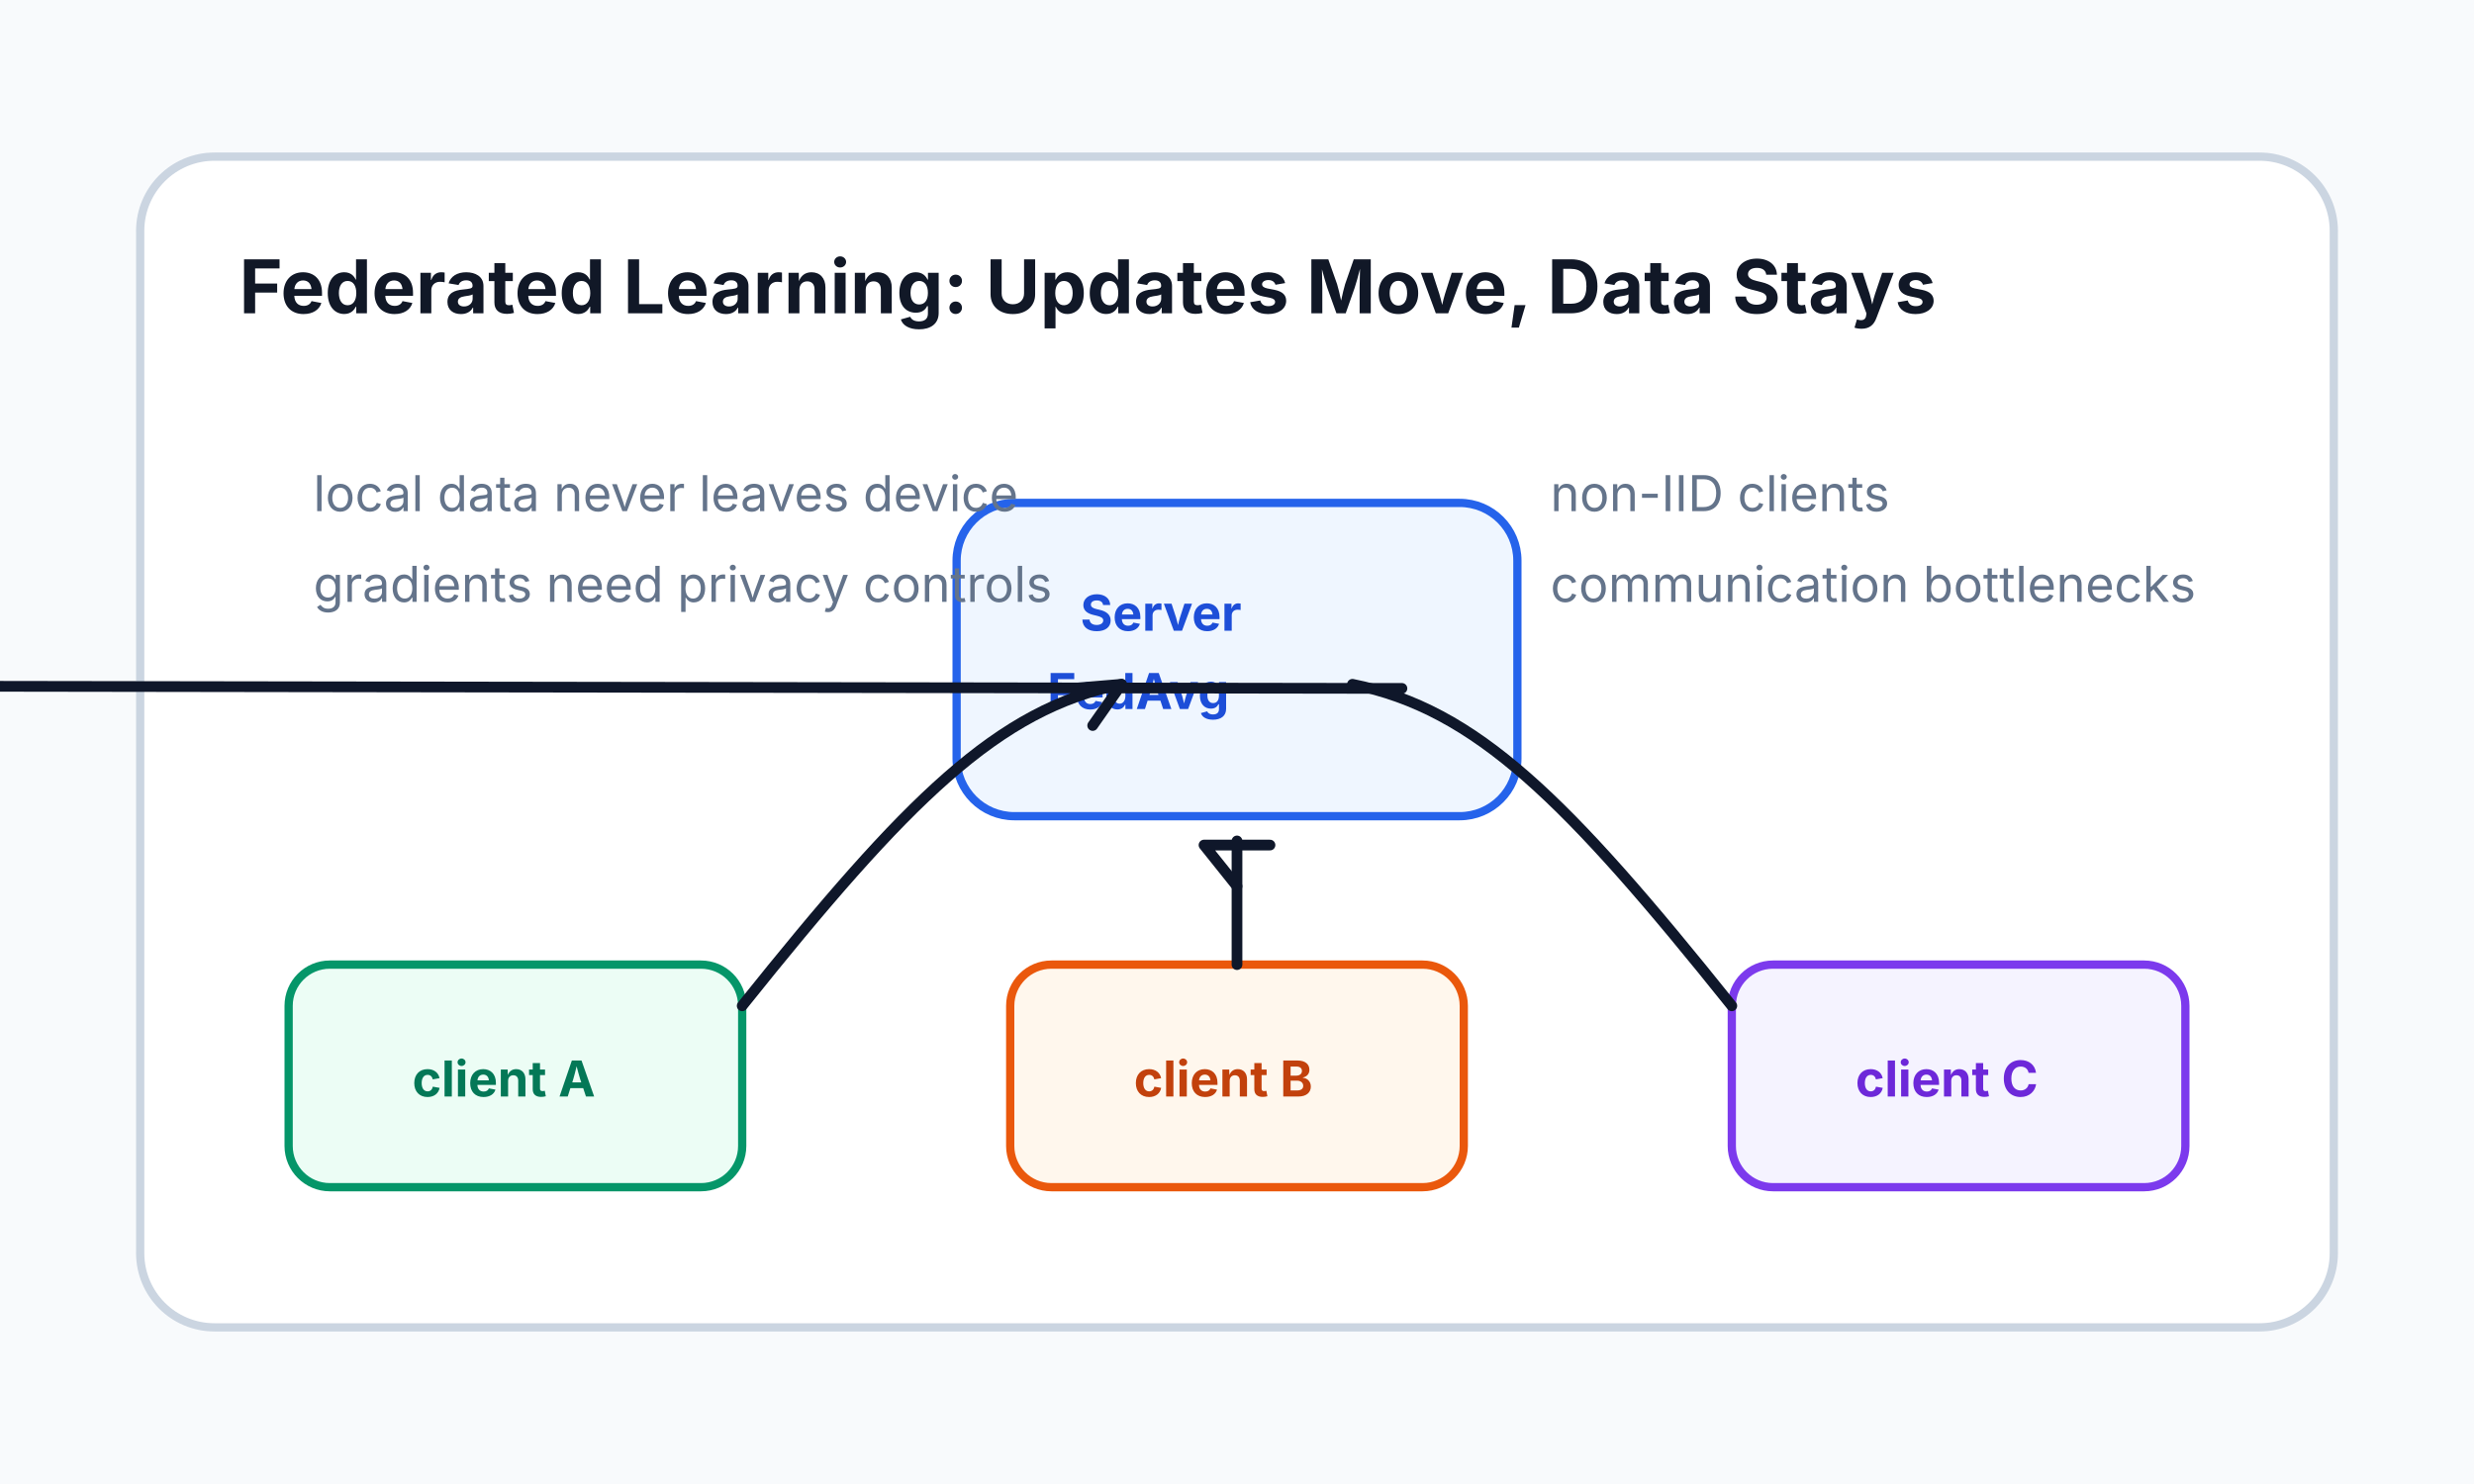
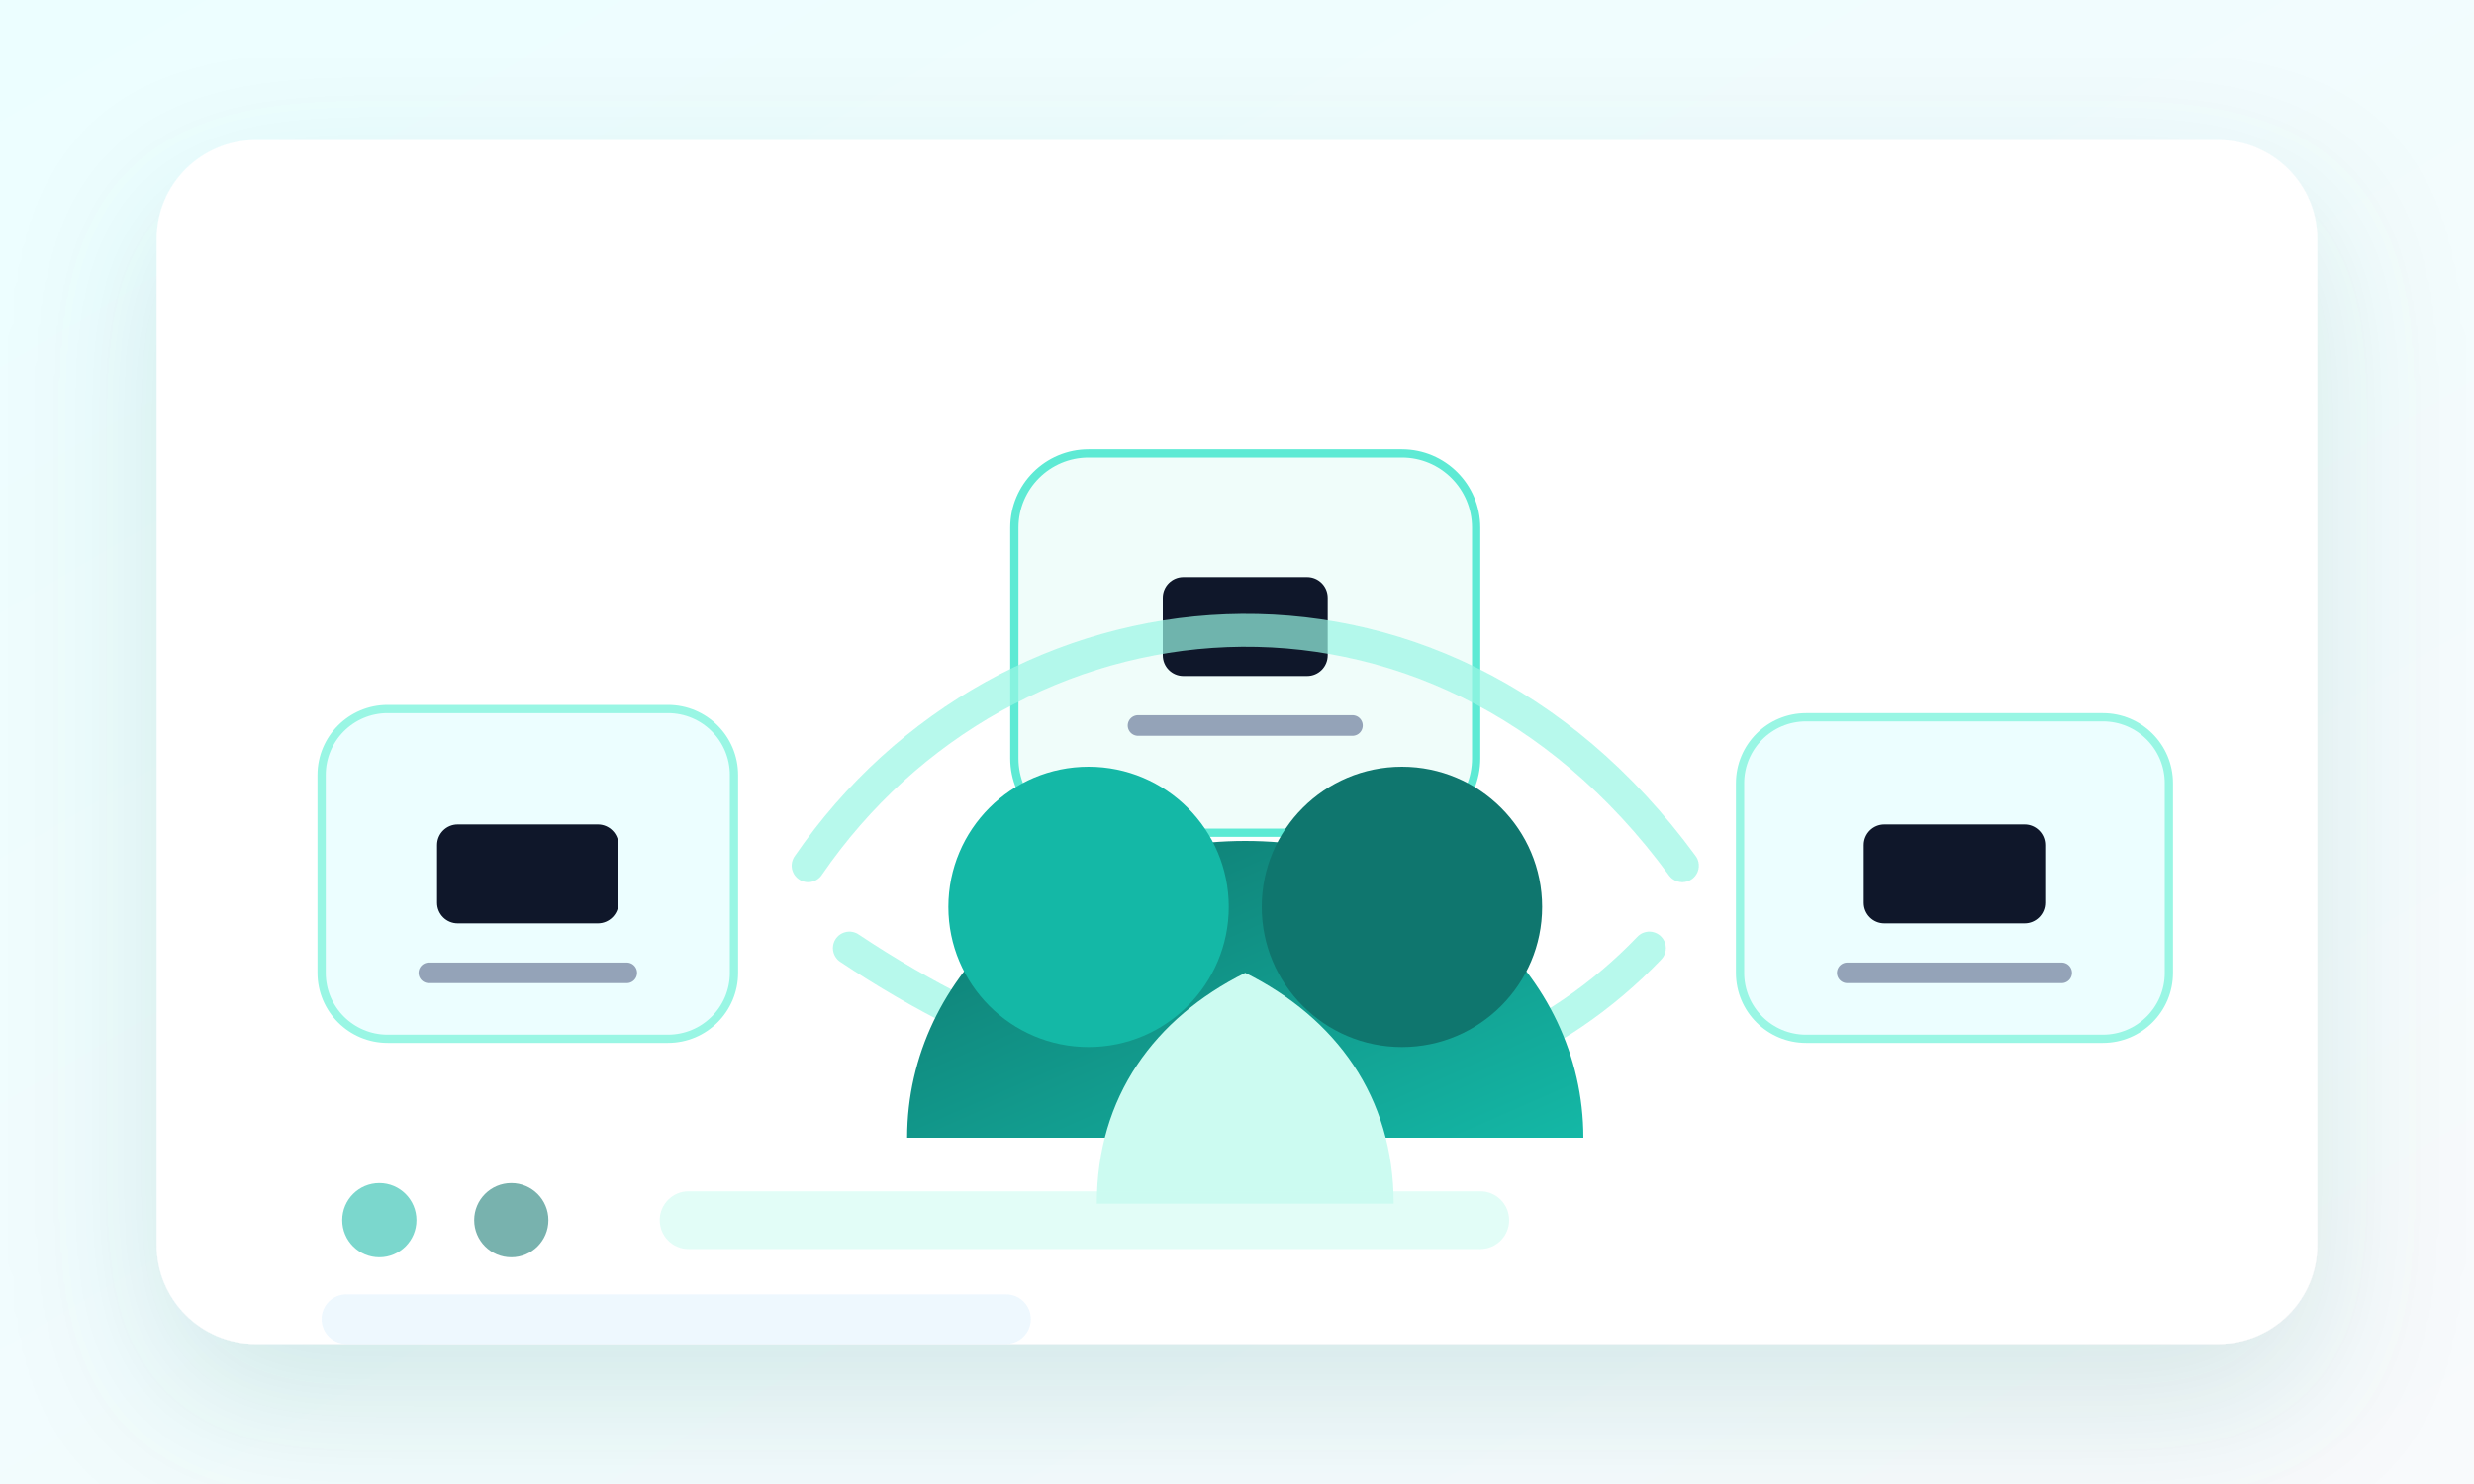
- <svg xmlns="http://www.w3.org/2000/svg" viewBox="0 0 600 360" role="img" aria-label="Federated learning architecture">
-   <rect width="600" height="360" fill="#f8fafc" />
-   <rect x="34" y="38" width="532" height="284" rx="18" fill="#ffffff" stroke="#cbd5e1" stroke-width="2" />
-   <text x="58" y="76" font-family="Inter, Arial, sans-serif" font-size="18" font-weight="700" fill="#111827">Federated Learning: Updates Move, Data Stays</text>
-   <g font-family="Inter, Arial, sans-serif" font-size="12" font-weight="700">
-     <rect x="232" y="122" width="136" height="76" rx="14" fill="#eff6ff" stroke="#2563eb" stroke-width="2" />
-     <text x="262" y="153" fill="#1d4ed8">Server</text>
-     <text x="254" y="172" fill="#1d4ed8">FedAvg</text>
-     <rect x="70" y="234" width="110" height="54" rx="10" fill="#ecfdf5" stroke="#059669" stroke-width="2" />
-     <text x="100" y="266" fill="#047857">client A</text>
-     <rect x="245" y="234" width="110" height="54" rx="10" fill="#fff7ed" stroke="#ea580c" stroke-width="2" />
-     <text x="275" y="266" fill="#c2410c">client B</text>
-     <rect x="420" y="234" width="110" height="54" rx="10" fill="#f5f3ff" stroke="#7c3aed" stroke-width="2" />
-     <text x="450" y="266" fill="#6d28d9">client C</text>
+ <svg xmlns="http://www.w3.org/2000/svg" viewBox="0 0 600 360" role="img" aria-label="Editorial illustration of federated learning">
+   <defs>
+     <linearGradient id="bg" x1="0" y1="0" x2="1" y2="1">
+       <stop offset="0" stop-color="#ecfeff" />
+       <stop offset="1" stop-color="#f8fafc" />
+     </linearGradient>
+     <linearGradient id="cloud" x1="0" y1="0" x2="1" y2="1">
+       <stop offset="0" stop-color="#0f766e" />
+       <stop offset="1" stop-color="#14b8a6" />
+     </linearGradient>
+     <filter id="shadow" x="-20%" y="-20%" width="140%" height="140%">
+       <feDropShadow dx="0" dy="14" stdDeviation="18" flood-color="#0f766e" flood-opacity=".14" />
+     </filter>
+   </defs>
+   <rect width="600" height="360" fill="url(#bg)" />
+   <rect x="38" y="34" width="524" height="292" rx="24" fill="#ffffff" filter="url(#shadow)" />
+   <g transform="translate(78 82)">
+     <rect x="0" y="90" width="100" height="80" rx="16" fill="#ecfeff" stroke="#99f6e4" stroke-width="2" />
+     <rect x="168" y="28" width="112" height="92" rx="18" fill="#f0fdfa" stroke="#5eead4" stroke-width="2" />
+     <rect x="344" y="92" width="104" height="78" rx="16" fill="#ecfeff" stroke="#99f6e4" stroke-width="2" />
+     <g fill="#0f172a">
+       <rect x="28" y="118" width="44" height="24" rx="5" />
+       <rect x="204" y="58" width="40" height="24" rx="5" />
+       <rect x="374" y="118" width="44" height="24" rx="5" />
+     </g>
+     <g stroke="#94a3b8" stroke-width="5" stroke-linecap="round">
+       <path d="M26 154h48" />
+       <path d="M198 94h52" />
+       <path d="M370 154h52" />
+     </g>
+     <path d="M118 128c48-70 152-82 212 0" fill="none" stroke="#99f6e4" stroke-width="8" stroke-linecap="round" opacity=".7" />
+     <path d="M128 148c72 48 148 48 194 0" fill="none" stroke="#99f6e4" stroke-width="8" stroke-linecap="round" opacity=".7" />
+     <path d="M224 122c46 0 82 32 82 72h-164c0-40 36-72 82-72z" fill="url(#cloud)" />
+     <circle cx="186" cy="138" r="34" fill="#14b8a6" />
+     <circle cx="262" cy="138" r="34" fill="#0f766e" />
+     <path d="M224 154c-22 11-36 30-36 56h72c0-26-14-45-36-56z" fill="#ccfbf1" />
  </g>
-   <g fill="none" stroke="#0f172a" stroke-width="2.6" stroke-linecap="round" stroke-linejoin="round">
-     <path d="M180 244c40-50 62-72 92-78" />
-     <path d="M300 234v-30" />
-     <path d="M420 244c-40-50-62-72-92-78" />
-     <path d="m260 167 12-1-7 10M300 215l-8-10h16M340 167-328 166l7 10" />
-   </g>
-   <g font-family="Inter, Arial, sans-serif" font-size="12" fill="#64748b">
-     <text x="76" y="124">local data never leaves device</text>
-     <text x="76" y="146">gradients need privacy controls</text>
-     <text x="376" y="124">non-IID clients</text>
-     <text x="376" y="146">communication bottlenecks</text>
+   <g opacity=".56">
+     <circle cx="92" cy="296" r="9" fill="#14b8a6" />
+     <circle cx="124" cy="296" r="9" fill="#0f766e" />
+     <rect x="160" y="289" width="206" height="14" rx="7" fill="#ccfbf1" />
+     <rect x="78" y="314" width="172" height="12" rx="6" fill="#e0f2fe" />
  </g>
</svg>
